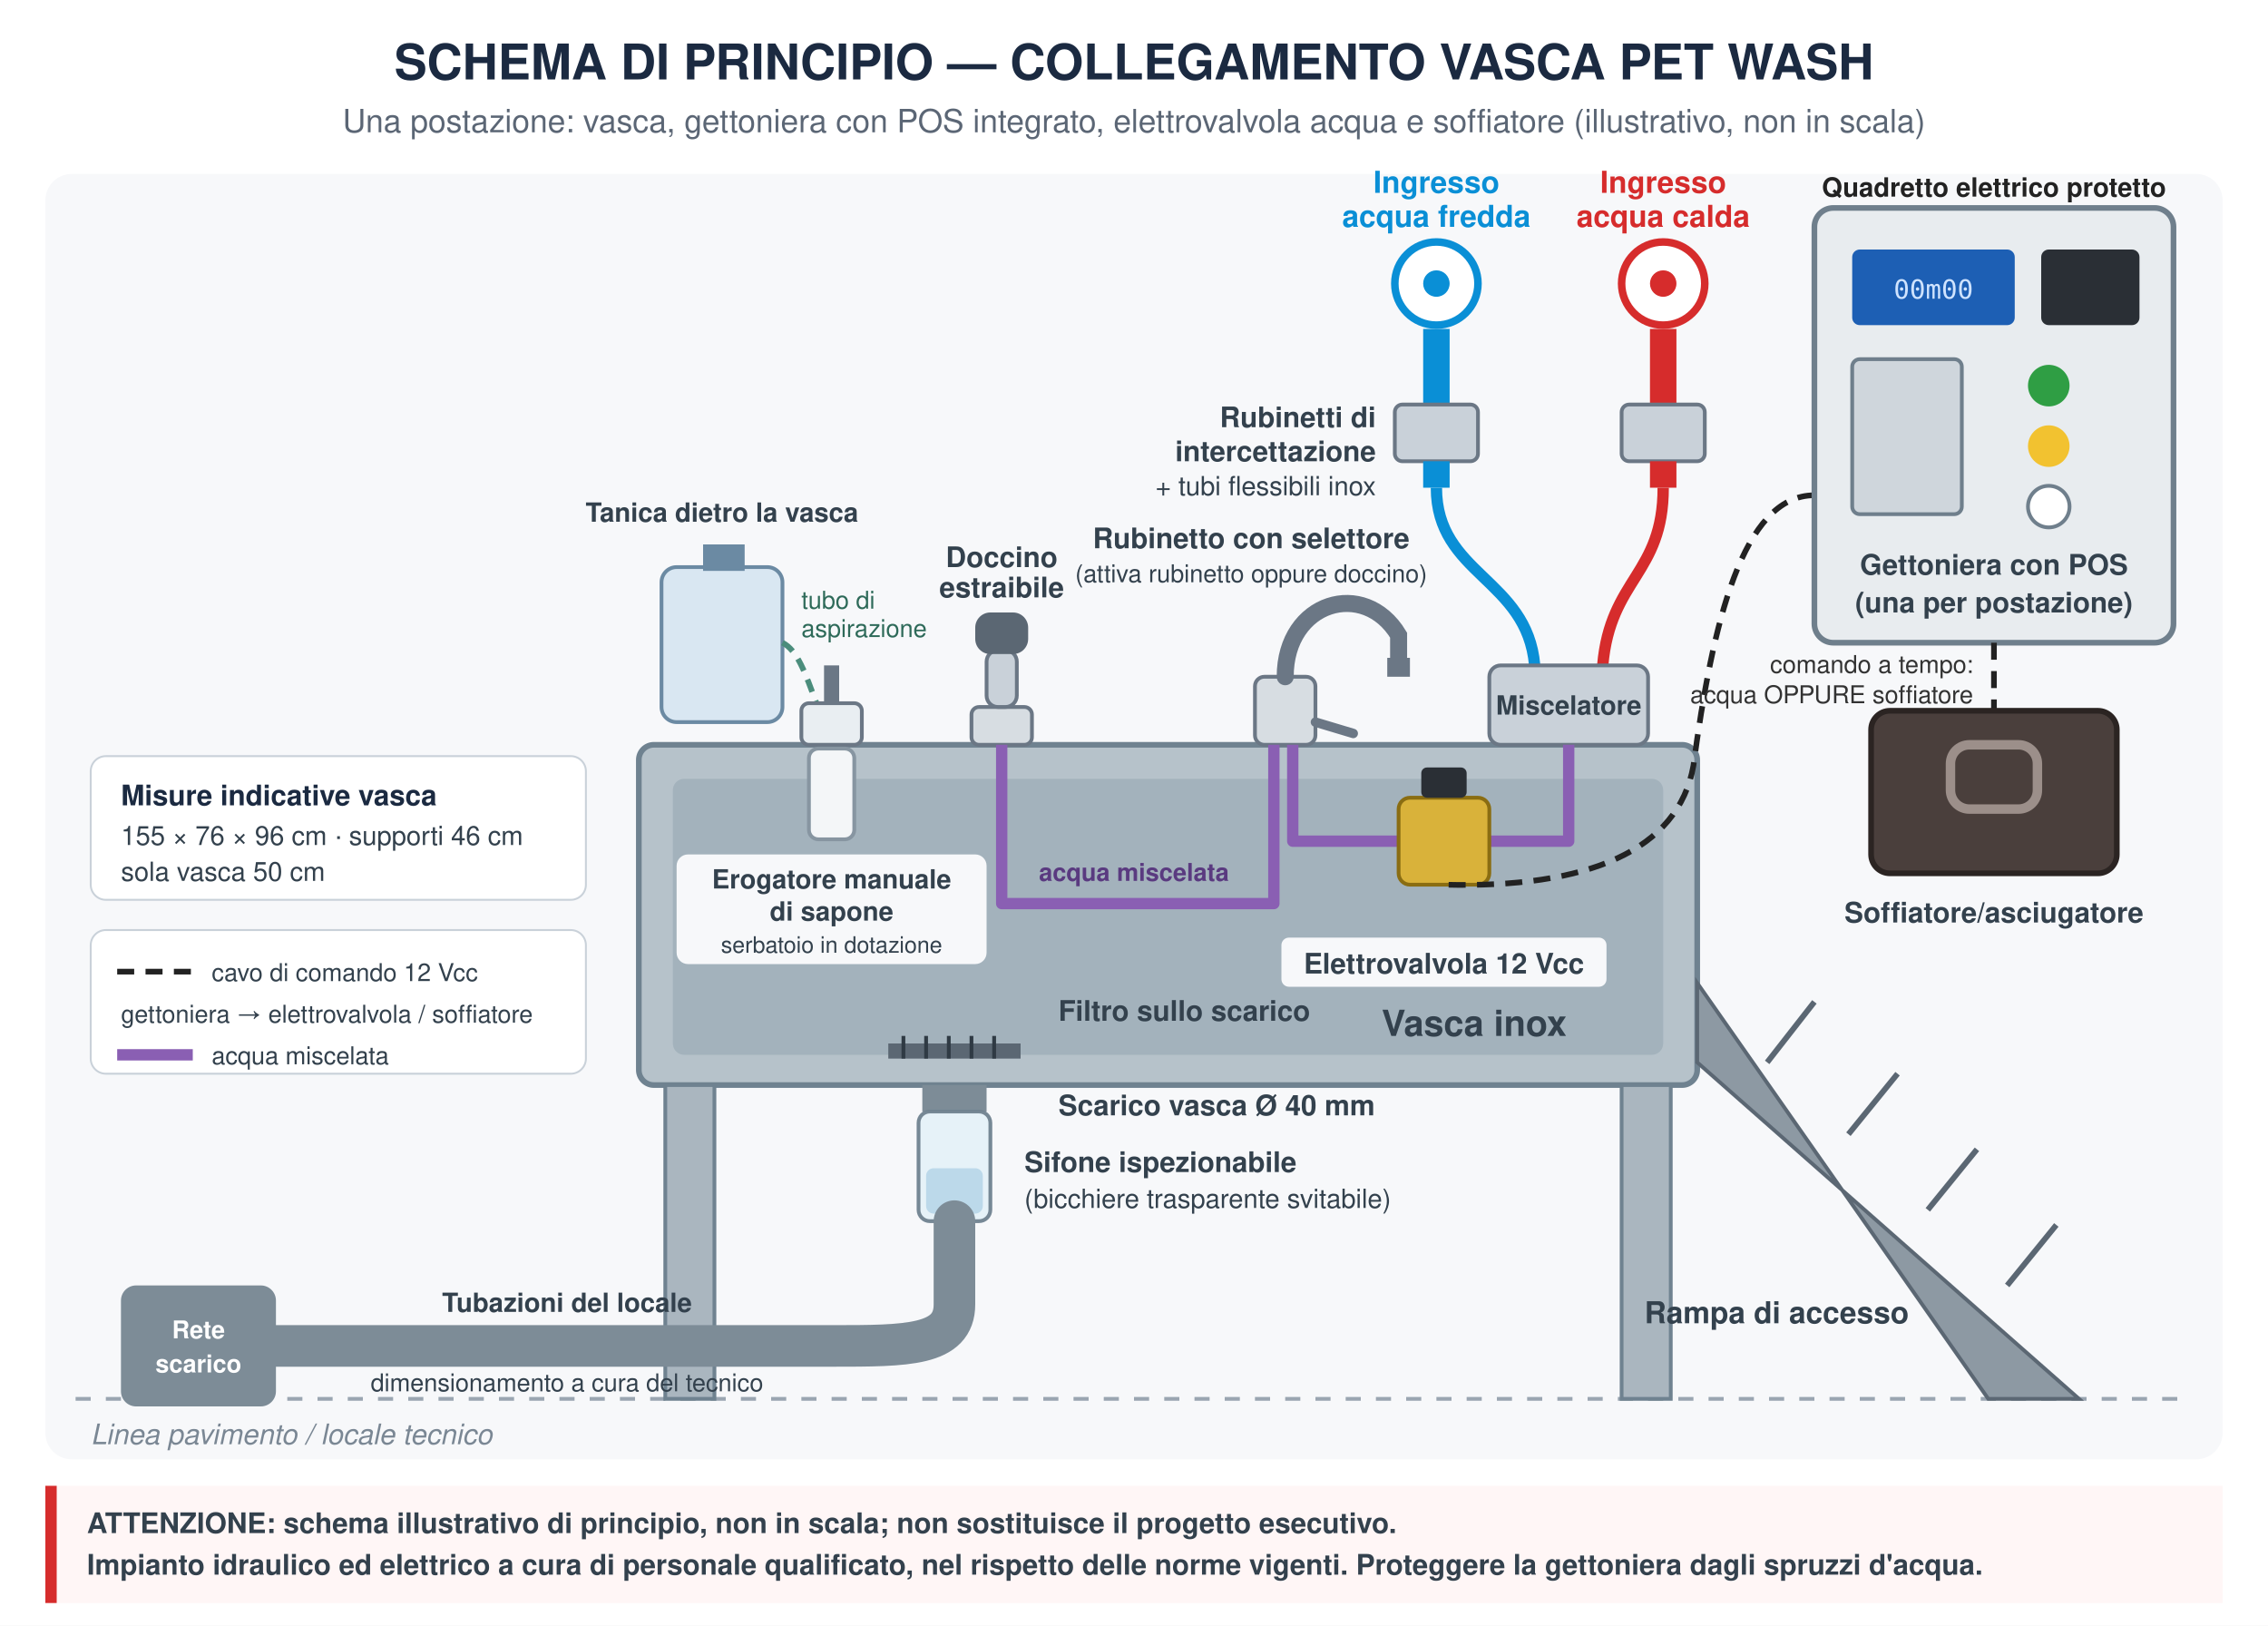
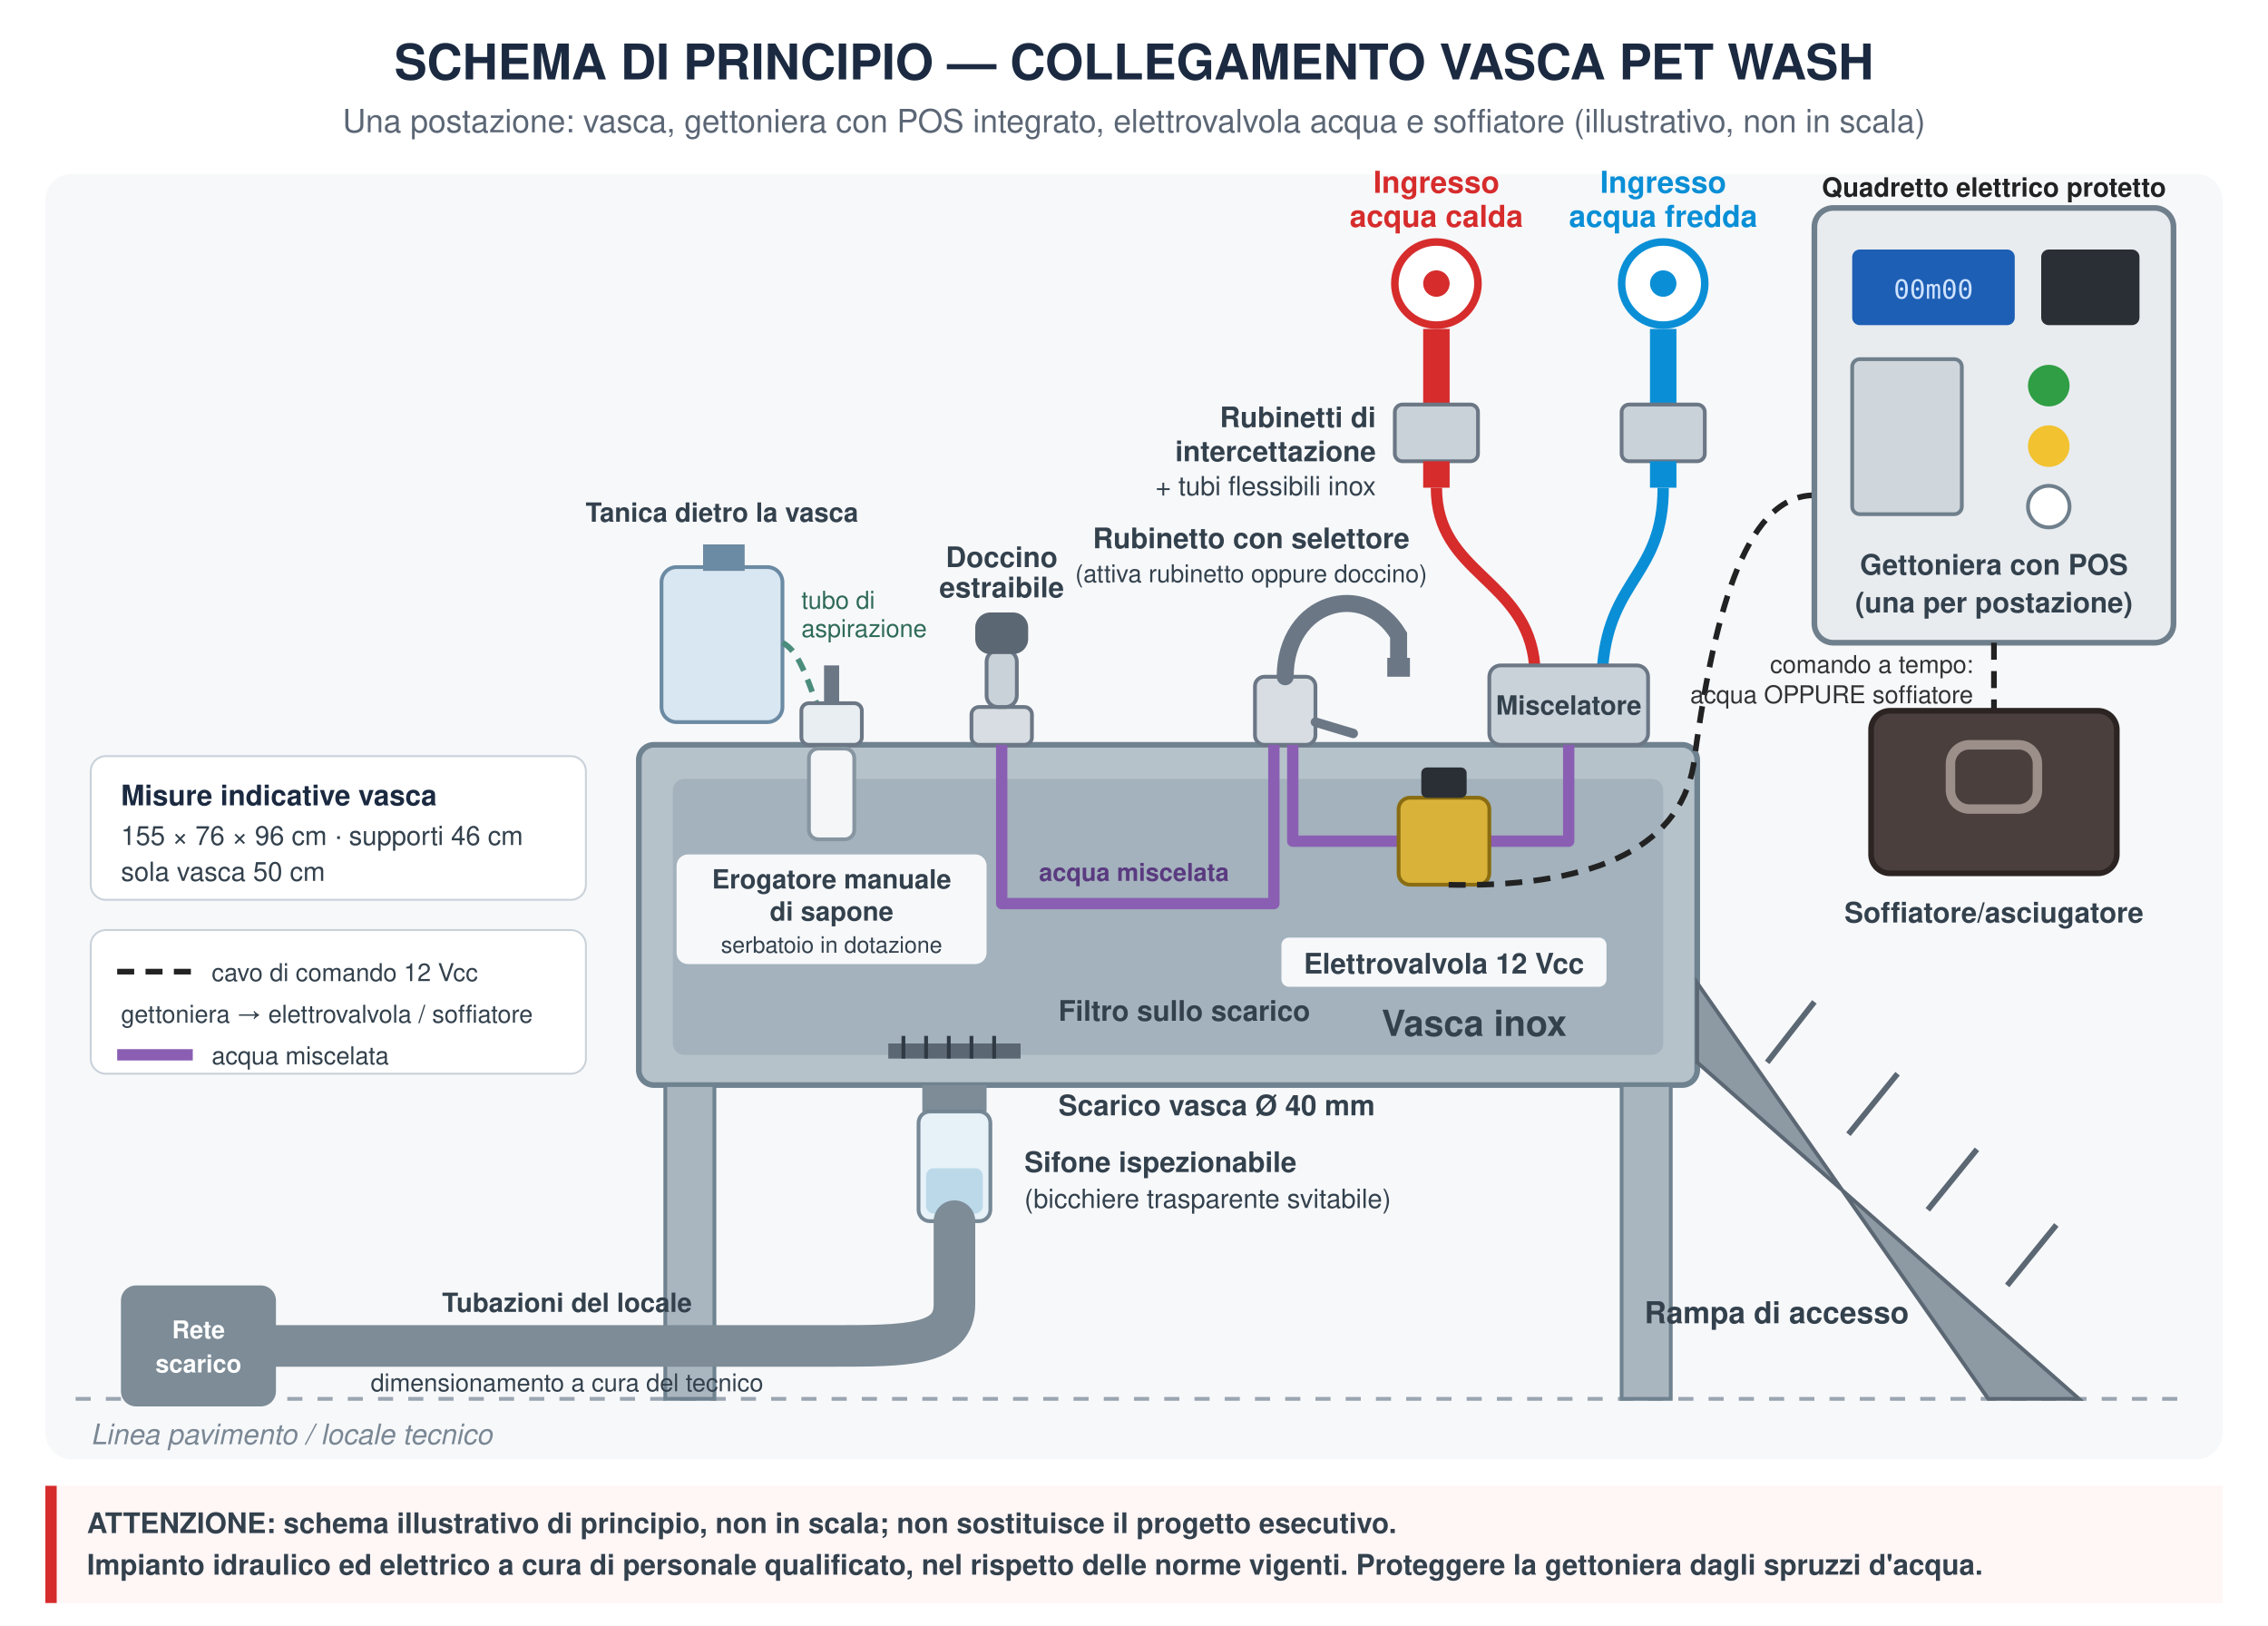
<svg xmlns="http://www.w3.org/2000/svg" width="1200" height="860" viewBox="0 0 1200 860" role="img" aria-labelledby="t d" font-family="Helvetica, Arial, sans-serif">
  <rect width="1200" height="860" fill="#ffffff" />
  <text x="600" y="42" text-anchor="middle" font-size="26" font-weight="700" fill="#1b2a41">SCHEMA DI PRINCIPIO — COLLEGAMENTO VASCA PET WASH</text>
  <text x="600" y="70" text-anchor="middle" font-size="17" fill="#5b6675">Una postazione: vasca, gettoniera con POS integrato, elettrovalvola acqua e soffiatore (illustrativo, non in scala)</text>
  <rect x="24" y="92" width="1152" height="680" rx="14" fill="#f7f8fa" />
  <line x1="40" y1="740" x2="1160" y2="740" stroke="#9aa5b1" stroke-width="2" stroke-dasharray="8 8" />
  <text x="48" y="764" font-size="15" font-style="italic" fill="#7a8794">Linea pavimento / locale tecnico</text>
  <g font-size="16" font-weight="700">
-     <circle cx="760" cy="150" r="22" fill="#fff" stroke="#0a8fd6" stroke-width="4" />
-     <circle cx="760" cy="150" r="7" fill="#0a8fd6" />
-     <text x="760" y="102" text-anchor="middle" fill="#0a8fd6">Ingresso</text>
-     <text x="760" y="120" text-anchor="middle" fill="#0a8fd6">acqua fredda</text>
-     <circle cx="880" cy="150" r="22" fill="#fff" stroke="#d62c2c" stroke-width="4" />
-     <circle cx="880" cy="150" r="7" fill="#d62c2c" />
-     <text x="880" y="102" text-anchor="middle" fill="#d62c2c">Ingresso</text>
-     <text x="880" y="120" text-anchor="middle" fill="#d62c2c">acqua calda</text>
+     <circle cx="760" cy="150" r="22" fill="#fff" stroke="#d62c2c" stroke-width="4" />
+     <circle cx="760" cy="150" r="7" fill="#d62c2c" />
+     <text x="760" y="102" text-anchor="middle" fill="#d62c2c">Ingresso</text>
+     <text x="760" y="120" text-anchor="middle" fill="#d62c2c">acqua calda</text>
+     <circle cx="880" cy="150" r="22" fill="#fff" stroke="#0a8fd6" stroke-width="4" />
+     <circle cx="880" cy="150" r="7" fill="#0a8fd6" />
+     <text x="880" y="102" text-anchor="middle" fill="#0a8fd6">Ingresso</text>
+     <text x="880" y="120" text-anchor="middle" fill="#0a8fd6">acqua fredda</text>
  </g>
-   <rect x="753" y="174" width="14" height="40" fill="#0a8fd6" />
-   <rect x="873" y="174" width="14" height="40" fill="#d62c2c" />
+   <rect x="753" y="174" width="14" height="40" fill="#d62c2c" />
+   <rect x="873" y="174" width="14" height="40" fill="#0a8fd6" />
  <rect x="738" y="214" width="44" height="30" rx="4" fill="#c9d1d9" stroke="#6b7785" stroke-width="2" />
  <rect x="858" y="214" width="44" height="30" rx="4" fill="#c9d1d9" stroke="#6b7785" stroke-width="2" />
-   <rect x="753" y="244" width="14" height="14" fill="#0a8fd6" />
-   <rect x="873" y="244" width="14" height="14" fill="#d62c2c" />
+   <rect x="753" y="244" width="14" height="14" fill="#d62c2c" />
+   <rect x="873" y="244" width="14" height="14" fill="#0a8fd6" />
  <g font-size="15" font-weight="700" fill="#33414d" text-anchor="end">
    <text x="728" y="226">Rubinetti di</text>
    <text x="728" y="244">intercettazione</text>
    <text x="728" y="262" font-size="14" font-weight="400">+ tubi flessibili inox</text>
  </g>
-   <path d="M760 258 C760 304 808 306 812 352" fill="none" stroke="#0a8fd6" stroke-width="6" />
-   <path d="M880 258 C880 304 852 306 848 352" fill="none" stroke="#d62c2c" stroke-width="6" />
+   <path d="M760 258 C760 304 808 306 812 352" fill="none" stroke="#d62c2c" stroke-width="6" />
+   <path d="M880 258 C880 304 852 306 848 352" fill="none" stroke="#0a8fd6" stroke-width="6" />
  <rect x="338" y="394" width="560" height="180" rx="8" fill="#b6c2ca" stroke="#6f8290" stroke-width="3" />
  <rect x="356" y="412" width="524" height="146" rx="6" fill="#a3b2bc" />
  <text x="780" y="548" text-anchor="middle" font-size="19" font-weight="700" fill="#33414d">Vasca inox</text>
  <rect x="352" y="574" width="26" height="166" fill="#aab6bf" stroke="#6f8290" stroke-width="2" />
  <rect x="858" y="574" width="26" height="166" fill="#aab6bf" stroke="#6f8290" stroke-width="2" />
  <polygon points="898,520 898,562 1100,740 1052,740" fill="#8d99a3" stroke="#5b6773" stroke-width="2" />
  <g stroke="#5b6773" stroke-width="3">
    <line x1="935" y1="562" x2="960" y2="530" />
    <line x1="978" y1="600" x2="1004" y2="568" />
    <line x1="1020" y1="640" x2="1046" y2="608" />
    <line x1="1062" y1="680" x2="1088" y2="648" />
  </g>
  <text x="1010" y="700" font-size="16" font-weight="700" fill="#33414d" text-anchor="end">Rampa di accesso</text>
  <rect x="350" y="300" width="64" height="82" rx="8" fill="#d9e7f2" stroke="#6b8aa3" stroke-width="2" />
  <rect x="372" y="288" width="22" height="14" fill="#6b8aa3" />
  <text x="382" y="276" text-anchor="middle" font-size="14" font-weight="700" fill="#33414d">Tanica dietro la vasca</text>
  <path d="M414 340 C422 344 426 356 432 372" fill="none" stroke="#4b8d7c" stroke-width="3" stroke-dasharray="7 5" />
  <text x="424" y="322" font-size="13" fill="#2e6a59">tubo di</text>
  <text x="424" y="337" font-size="13" fill="#2e6a59">aspirazione</text>
  <rect x="424" y="372" width="32" height="22" rx="4" fill="#e9eef2" stroke="#6b7785" stroke-width="2" />
  <rect x="436" y="352" width="8" height="20" fill="#6b7785" />
  <rect x="428" y="396" width="24" height="48" rx="5" fill="#f4f6f8" stroke="#8795a1" stroke-width="2" />
  <rect x="358" y="452" width="164" height="58" rx="6" fill="#f7f8fa" />
  <text x="440" y="470" text-anchor="middle" font-size="14" font-weight="700" fill="#33414d">Erogatore manuale</text>
  <text x="440" y="487" text-anchor="middle" font-size="14" font-weight="700" fill="#33414d">di sapone</text>
  <text x="440" y="504" text-anchor="middle" font-size="12" fill="#33414d">serbatoio in dotazione</text>
  <rect x="514" y="374" width="32" height="20" rx="4" fill="#d7dde2" stroke="#6b7785" stroke-width="2" />
  <rect x="522" y="344" width="16" height="30" rx="6" fill="#c9d1d9" stroke="#6b7785" stroke-width="2" />
  <rect x="516" y="324" width="28" height="22" rx="8" fill="#5b6773" />
  <text x="530" y="300" text-anchor="middle" font-size="15" font-weight="700" fill="#33414d">Doccino</text>
  <text x="530" y="316" text-anchor="middle" font-size="15" font-weight="700" fill="#33414d">estraibile</text>
  <rect x="664" y="358" width="32" height="36" rx="5" fill="#d7dde2" stroke="#6b7785" stroke-width="2" />
  <path d="M680 358 C680 318 722 306 740 336 L740 350" fill="none" stroke="#6b7785" stroke-width="9" stroke-linecap="round" />
  <rect x="734" y="348" width="12" height="10" fill="#6b7785" />
  <line x1="696" y1="382" x2="716" y2="388" stroke="#6b7785" stroke-width="5" stroke-linecap="round" />
  <text x="662" y="290" text-anchor="middle" font-size="15" font-weight="700" fill="#33414d">Rubinetto con selettore</text>
  <text x="662" y="308" text-anchor="middle" font-size="13" fill="#33414d">(attiva rubinetto oppure doccino)</text>
  <rect x="788" y="352" width="84" height="42" rx="6" fill="#c9d1d9" stroke="#6b7785" stroke-width="2" />
  <text x="830" y="378" text-anchor="middle" font-size="14" font-weight="700" fill="#33414d">Miscelatore</text>
  <g fill="none" stroke="#8a5fb3" stroke-width="6" stroke-linejoin="round">
    <path d="M830 394 L830 445 L788 445" />
    <path d="M740 445 L684 445 L684 394" />
    <path d="M674 394 L674 478 L530 478 L530 394" />
  </g>
  <rect x="740" y="422" width="48" height="46" rx="6" fill="#d9b23a" stroke="#8a6d12" stroke-width="2" />
  <rect x="752" y="406" width="24" height="16" rx="3" fill="#2a2f35" />
  <rect x="678" y="496" width="172" height="26" rx="4" fill="#f7f8fa" />
  <text x="764" y="515" text-anchor="middle" font-size="15" font-weight="700" fill="#33414d">Elettrovalvola 12 Vcc</text>
  <text x="600" y="466" text-anchor="middle" font-size="13" font-weight="700" fill="#5a3a80">acqua miscelata</text>
  <path d="M960 262 C922 262 906 330 896 405 C888 450 840 470 764 468" fill="none" stroke="#222" stroke-width="3" stroke-dasharray="9 6" />
  <g transform="translate(32 0)">
    <rect x="928" y="110" width="190" height="230" rx="10" fill="#e8ecef" stroke="#6f7f8c" stroke-width="3" />
    <rect x="948" y="132" width="86" height="40" rx="4" fill="#1d5fb4" />
    <text x="991" y="158" text-anchor="middle" font-size="14" fill="#cfe3ff" font-family="monospace">00m00</text>
    <rect x="1048" y="132" width="52" height="40" rx="4" fill="#2a2f35" />
    <rect x="948" y="190" width="58" height="82" rx="4" fill="#cfd6dc" stroke="#6f7f8c" stroke-width="2" />
    <circle cx="1052" cy="204" r="11" fill="#2f9e44" />
    <circle cx="1052" cy="236" r="11" fill="#f2c230" />
    <circle cx="1052" cy="268" r="11" fill="#fff" stroke="#6f7f8c" stroke-width="2" />
    <text x="1023" y="304" text-anchor="middle" font-size="15" font-weight="700" fill="#33414d">Gettoniera con POS</text>
    <text x="1023" y="324" text-anchor="middle" font-size="15" font-weight="700" fill="#33414d">(una per postazione)</text>
    <text x="1023" y="104" text-anchor="middle" font-size="14" font-weight="700" fill="#222">Quadretto elettrico protetto</text>
    <line x1="1023" y1="340" x2="1023" y2="376" stroke="#222" stroke-width="3" stroke-dasharray="9 6" />
    <rect x="958" y="376" width="130" height="86" rx="10" fill="#4a3f3c" stroke="#2b2422" stroke-width="3" />
    <rect x="1000" y="394" width="46" height="34" rx="10" fill="none" stroke="#9c8f8a" stroke-width="5" />
    <text x="1023" y="488" text-anchor="middle" font-size="15" font-weight="700" fill="#33414d">Soffiatore/asciugatore</text>
    <text x="1012" y="356" text-anchor="end" font-size="13" fill="#333">comando a tempo:</text>
    <text x="1012" y="372" text-anchor="end" font-size="13" fill="#333">acqua OPPURE soffiatore</text>
  </g>
  <rect x="470" y="552" width="70" height="8" fill="#5b6773" />
  <g stroke="#2f3a44" stroke-width="2">
    <line x1="478" y1="548" x2="478" y2="560" />
    <line x1="490" y1="548" x2="490" y2="560" />
    <line x1="502" y1="548" x2="502" y2="560" />
    <line x1="514" y1="548" x2="514" y2="560" />
    <line x1="526" y1="548" x2="526" y2="560" />
  </g>
  <rect x="488" y="574" width="34" height="14" fill="#7d8c97" />
  <rect x="486" y="588" width="38" height="58" rx="6" fill="#e5f1f8" stroke="#6f8290" stroke-width="2" opacity="0.95" />
  <rect x="490" y="618" width="30" height="24" rx="4" fill="#bcd9ea" />
  <path d="M505 646 L505 690 C505 712 480 712 440 712 L140 712" fill="none" stroke="#7d8c97" stroke-width="22" stroke-linecap="round" stroke-linejoin="round" />
  <rect x="64" y="680" width="82" height="64" rx="8" fill="#7d8c97" />
  <text x="105" y="708" text-anchor="middle" font-size="13" font-weight="700" fill="#fff">Rete</text>
  <text x="105" y="726" text-anchor="middle" font-size="13" font-weight="700" fill="#fff">scarico</text>
  <text x="560" y="540" font-size="15" font-weight="700" fill="#33414d">Filtro sullo scarico</text>
  <text x="542" y="620" font-size="15" font-weight="700" fill="#33414d">Sifone ispezionabile</text>
  <text x="542" y="639" font-size="14" fill="#33414d">(bicchiere trasparente svitabile)</text>
  <text x="560" y="590" font-size="15" font-weight="700" fill="#33414d">Scarico vasca Ø 40 mm</text>
  <text x="300" y="694" text-anchor="middle" font-size="14" font-weight="700" fill="#33414d">Tubazioni del locale</text>
  <text x="300" y="736" text-anchor="middle" font-size="13" fill="#33414d">dimensionamento a cura del tecnico</text>
  <rect x="48" y="400" width="262" height="76" rx="8" fill="#ffffff" stroke="#c9d1d9" />
  <text x="64" y="426" font-size="15" font-weight="700" fill="#1b2a41">Misure indicative vasca</text>
  <text x="64" y="447" font-size="14" fill="#33414d">155 × 76 × 96 cm · supporti 46 cm</text>
  <text x="64" y="466" font-size="14" fill="#33414d">sola vasca 50 cm</text>
  <rect x="48" y="492" width="262" height="76" rx="8" fill="#ffffff" stroke="#c9d1d9" />
  <line x1="62" y1="514" x2="102" y2="514" stroke="#222" stroke-width="3" stroke-dasharray="9 6" />
  <text x="112" y="519" font-size="13" fill="#33414d">cavo di comando 12 Vcc</text>
  <text x="64" y="541" font-size="13" fill="#33414d">gettoniera → elettrovalvola / soffiatore</text>
  <line x1="62" y1="558" x2="102" y2="558" stroke="#8a5fb3" stroke-width="6" />
  <text x="112" y="563" font-size="13" fill="#33414d">acqua miscelata</text>
  <rect x="24" y="786" width="1152" height="62" fill="#fff6f6" />
  <rect x="24" y="786" width="6" height="62" fill="#d62c2c" />
  <text x="46" y="811" font-size="15" font-weight="700" fill="#33414d">ATTENZIONE: schema illustrativo di principio, non in scala; non sostituisce il progetto esecutivo.</text>
  <text x="46" y="833" font-size="15" font-weight="700" fill="#33414d">Impianto idraulico ed elettrico a cura di personale qualificato, nel rispetto delle norme vigenti. Proteggere la gettoniera dagli spruzzi d'acqua.</text>
</svg>
